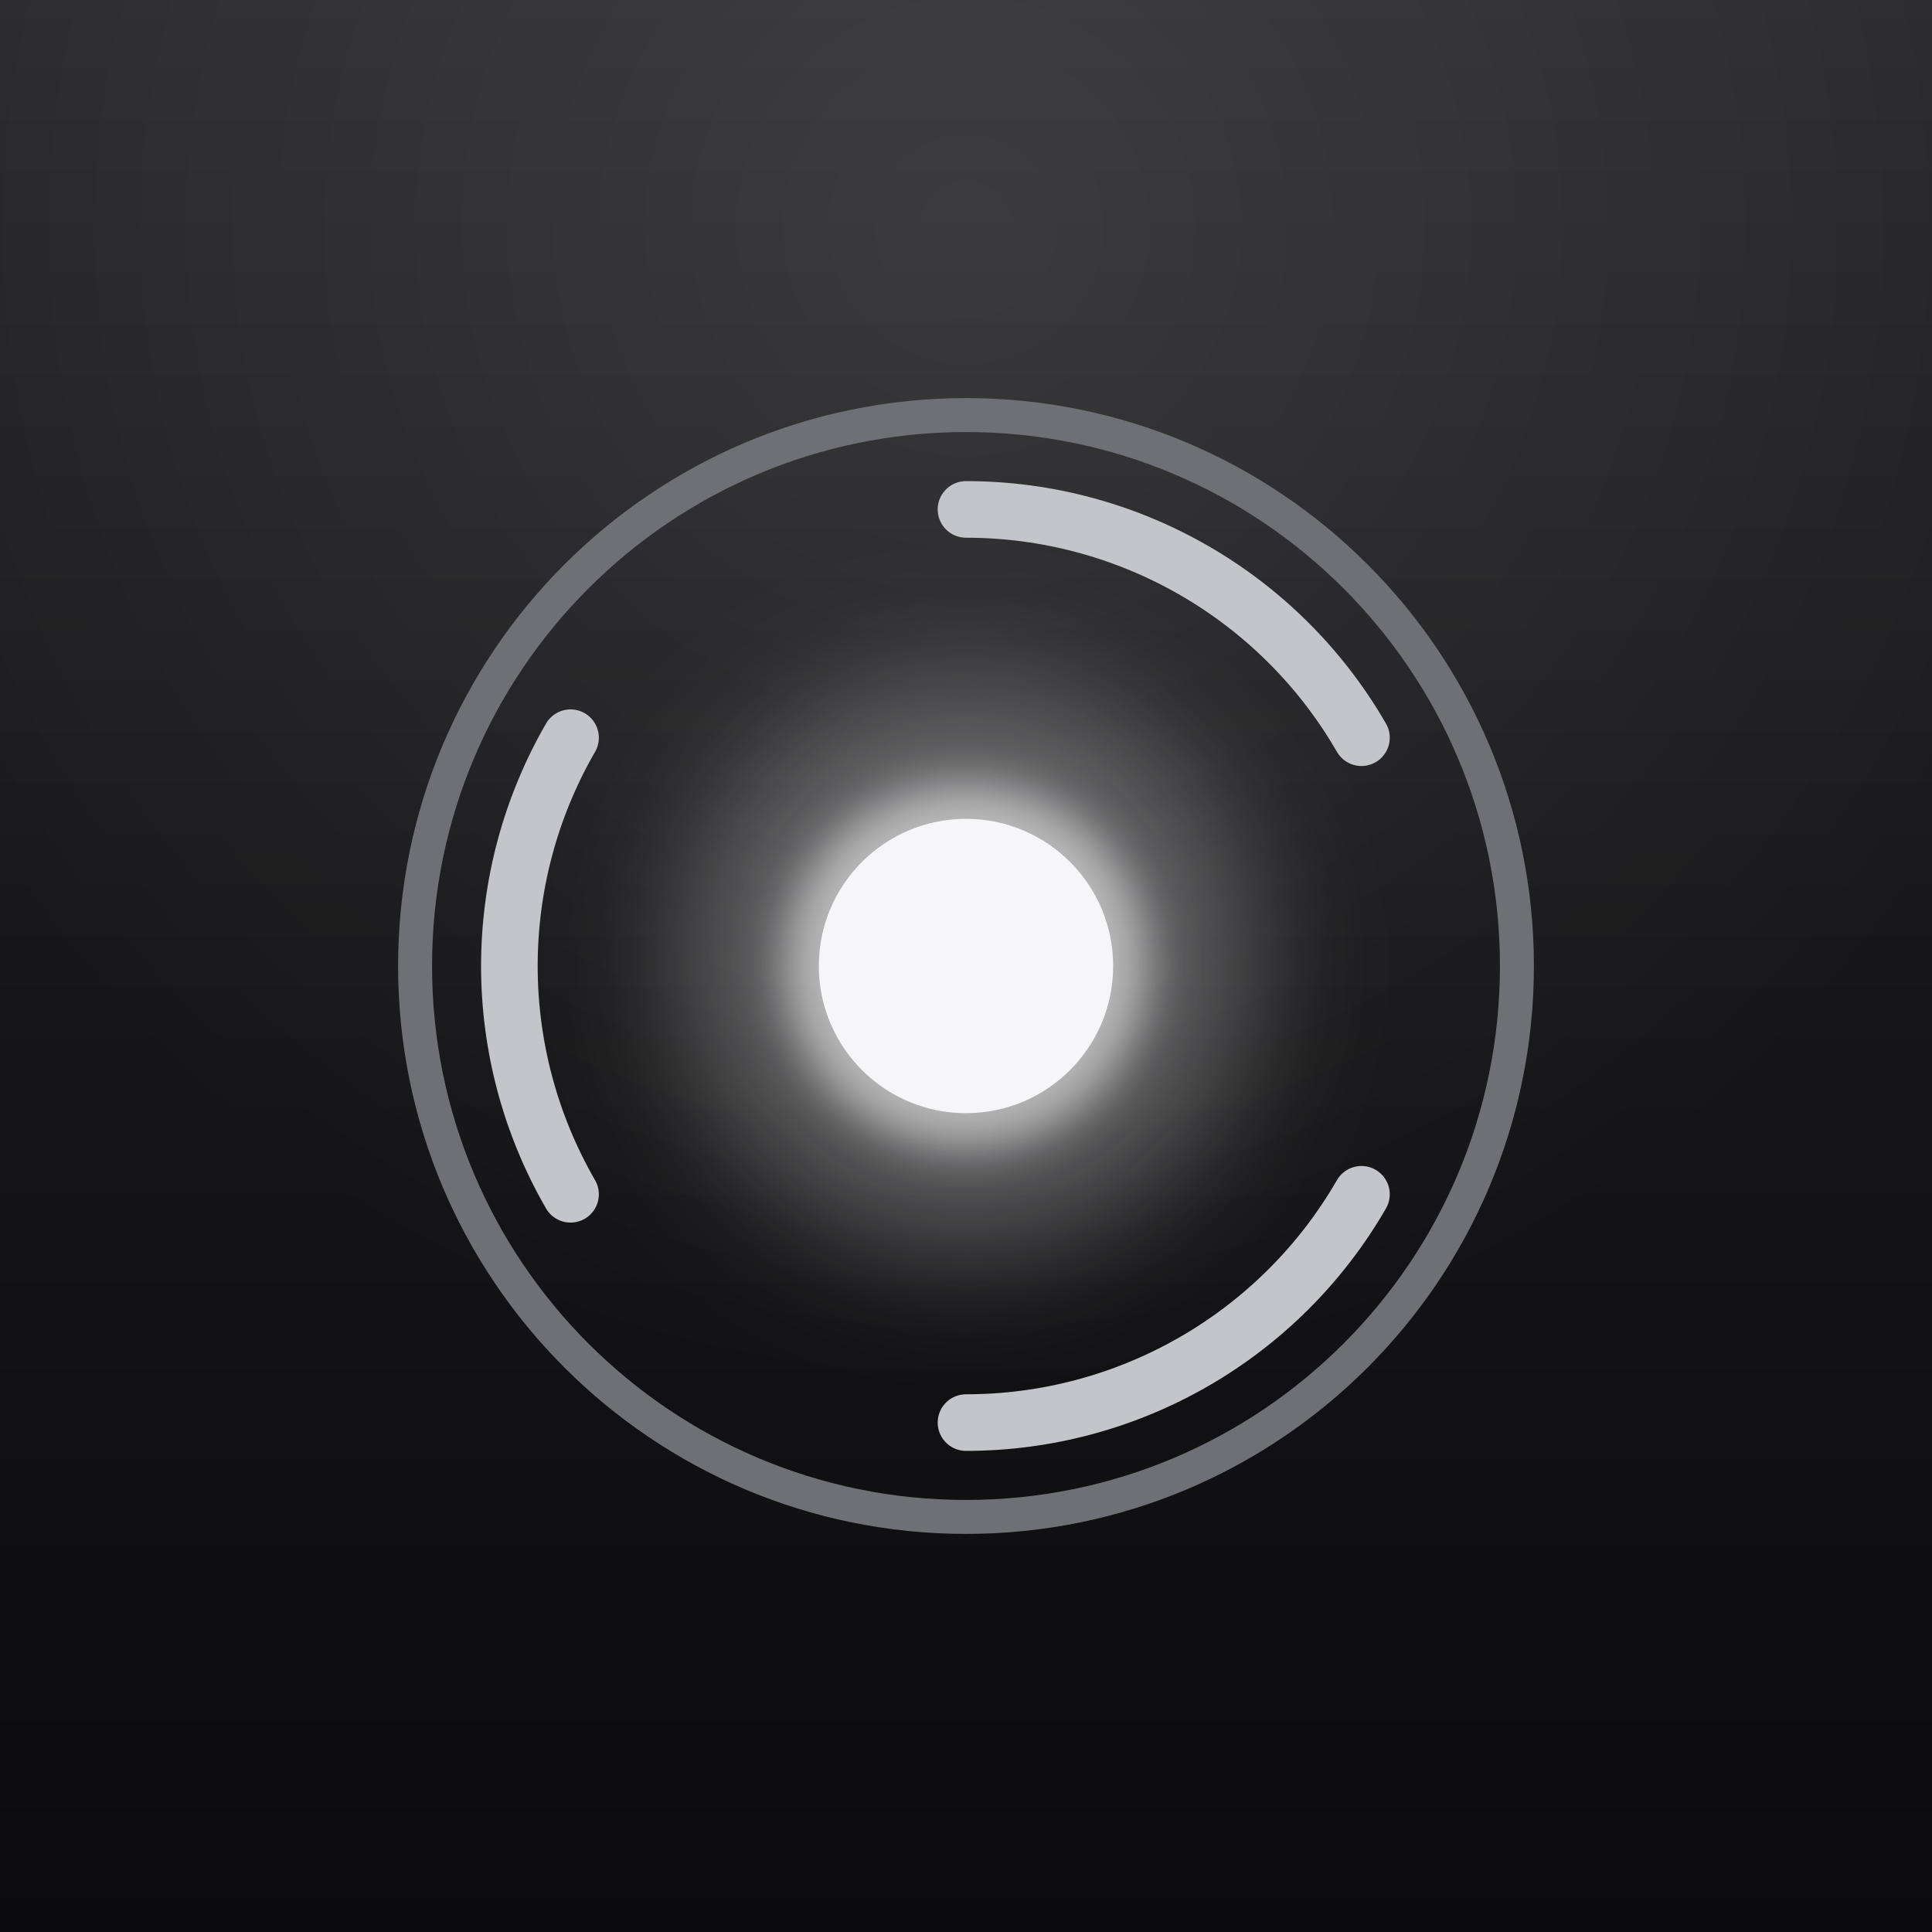
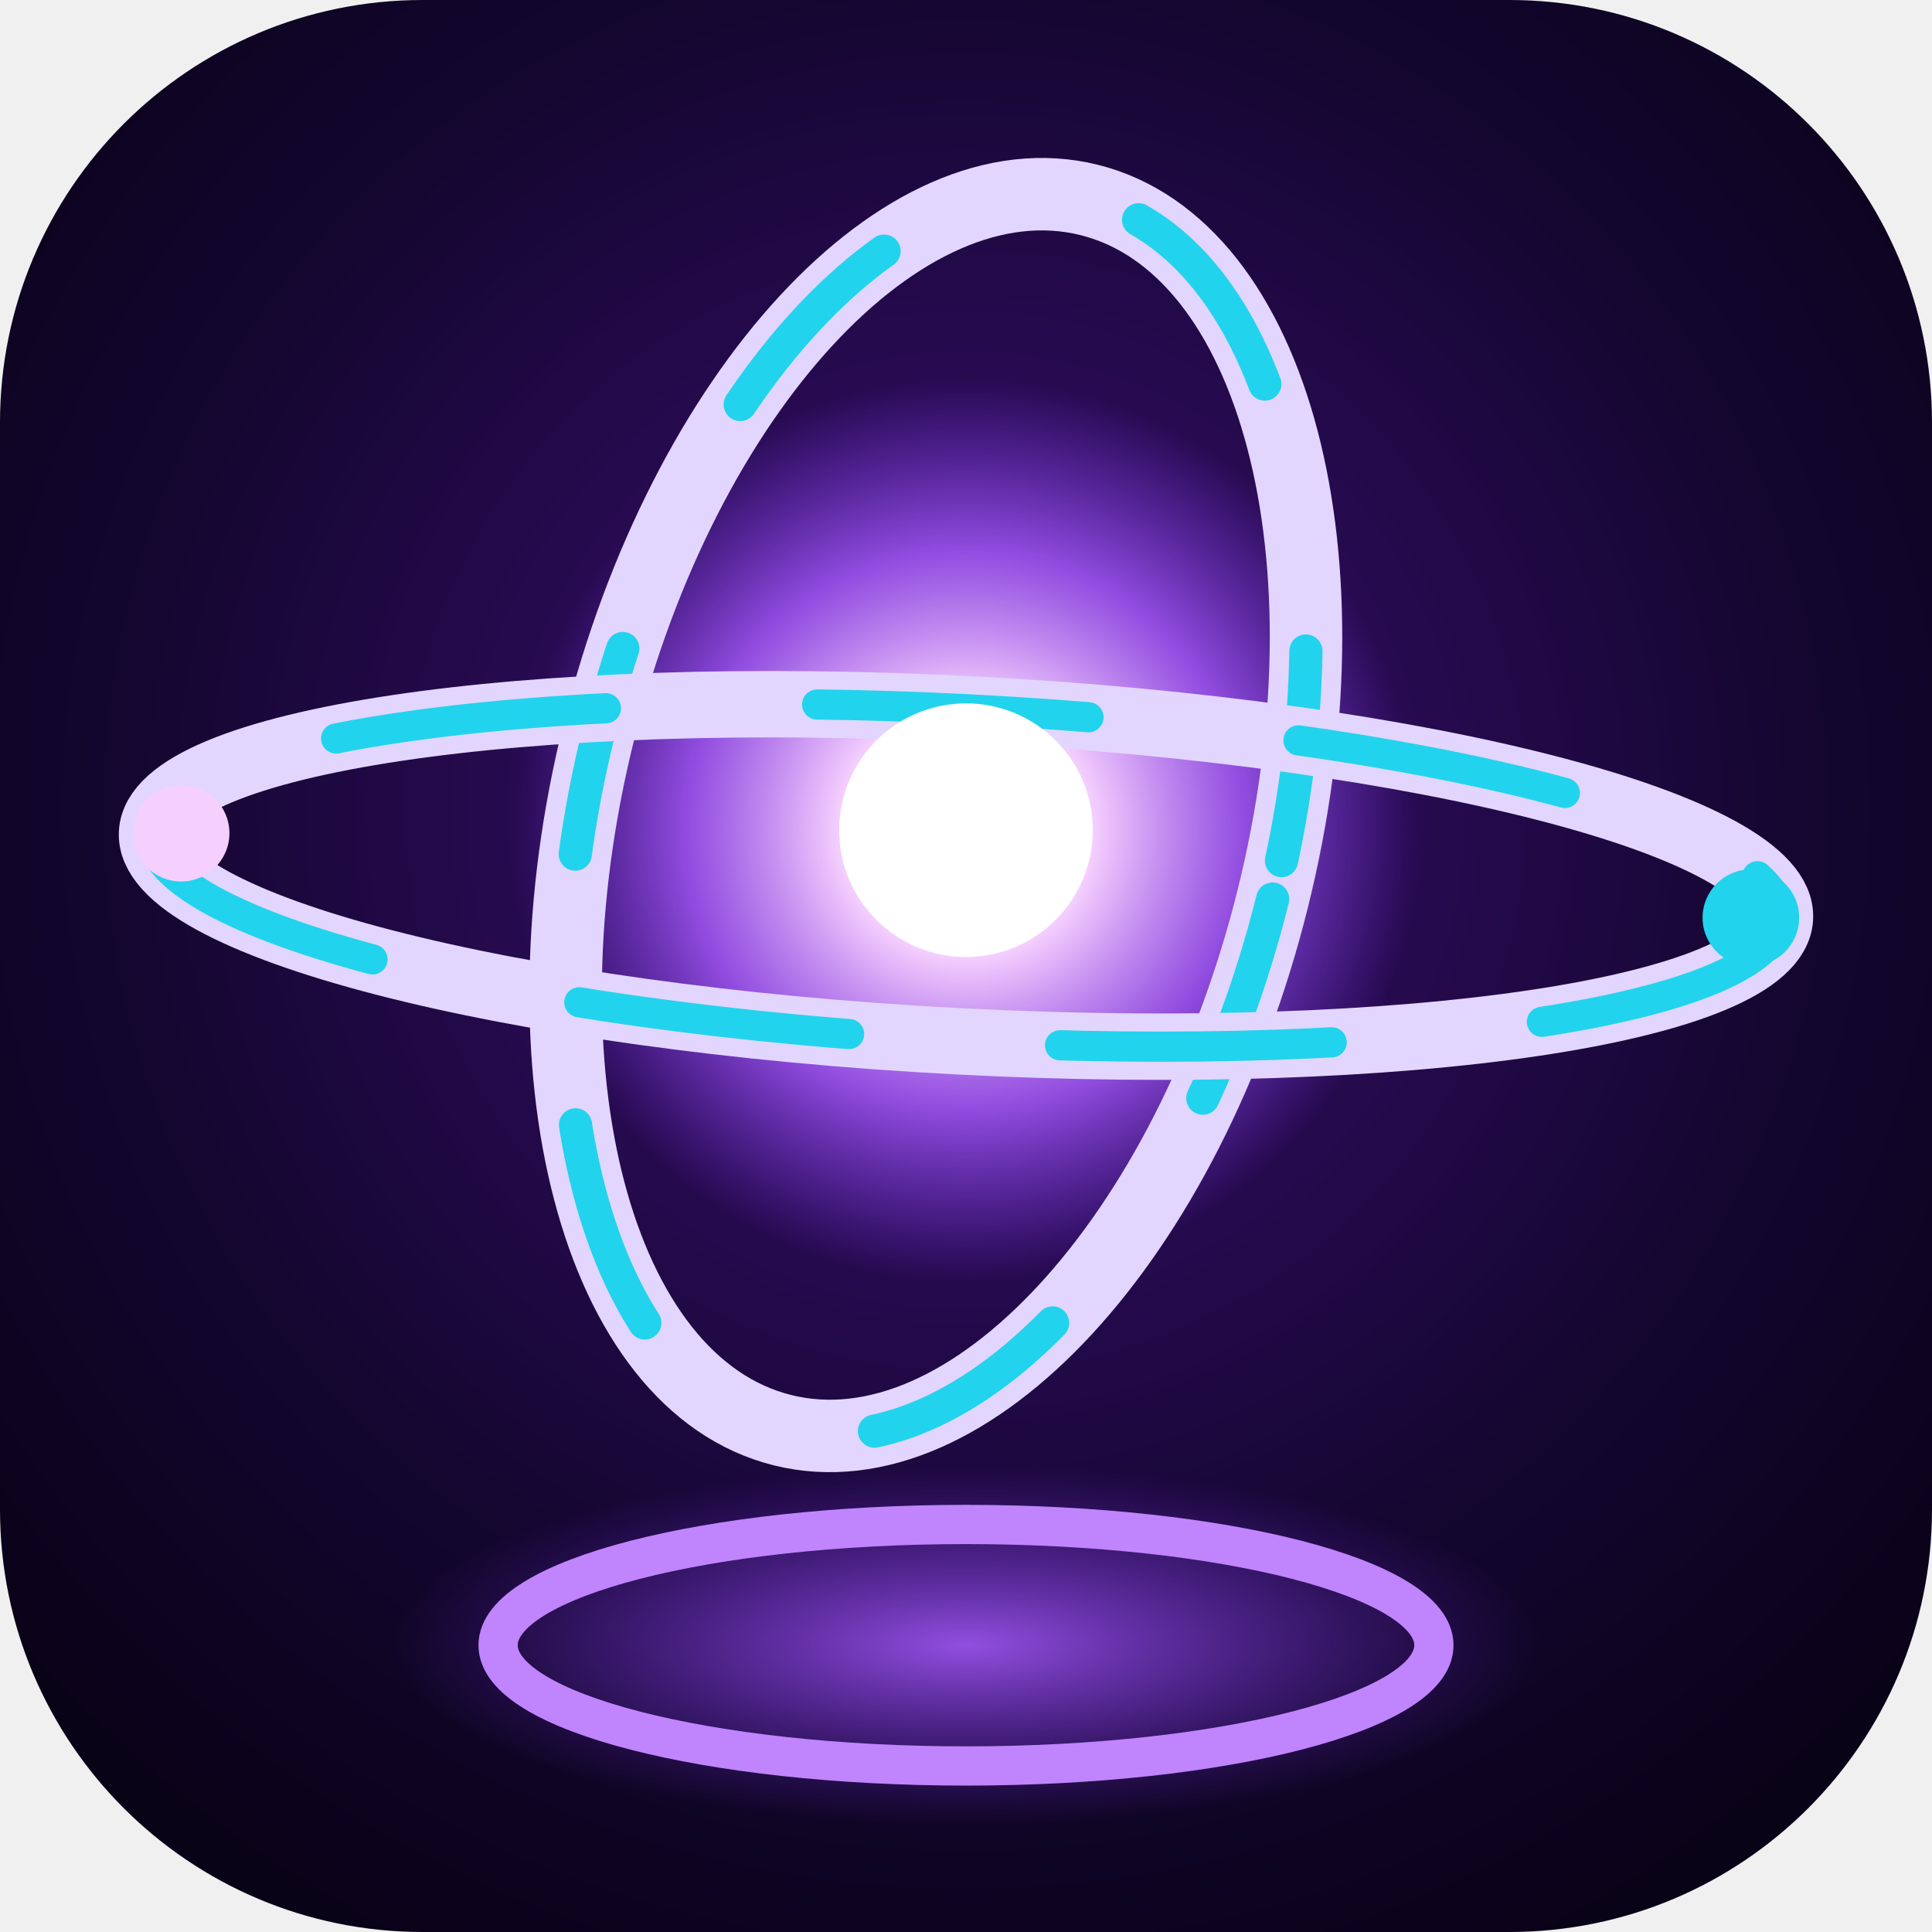
- <svg xmlns="http://www.w3.org/2000/svg" viewBox="0 0 1024 1024" width="1024" height="1024">
+ <svg xmlns="http://www.w3.org/2000/svg" width="512" height="512" viewBox="0 0 64 64">
  <defs>
-     <linearGradient id="bg" x1="0" y1="0" x2="0" y2="1">
-       <stop offset="0" stop-color="#2a2a2e" />
-       <stop offset="0.55" stop-color="#151517" />
-       <stop offset="1" stop-color="#0b0b0d" />
-     </linearGradient>
-     <radialGradient id="sheen" cx="512" cy="120" r="620" gradientUnits="userSpaceOnUse">
-       <stop offset="0" stop-color="#ffffff" stop-opacity="0.10" />
-       <stop offset="1" stop-color="#ffffff" stop-opacity="0" />
+     <radialGradient id="bg" cx=".5" cy=".42" r=".78">
+       <stop offset="0" stop-color="#3d0f75" />
+       <stop offset=".55" stop-color="#140630" />
+       <stop offset="1" stop-color="#03010a" />
    </radialGradient>
-     <filter id="glow" x="-150%" y="-150%" width="400%" height="400%">
-       <feGaussianBlur stdDeviation="34" />
-     </filter>
-     <filter id="glow2" x="-150%" y="-150%" width="400%" height="400%">
-       <feGaussianBlur stdDeviation="12" />
-     </filter>
+     <radialGradient id="core" cx=".5" cy=".5" r=".5">
+       <stop offset="0" stop-color="#fff" />
+       <stop offset=".28" stop-color="#f5d0fe" />
+       <stop offset=".62" stop-color="#a95cff" stop-opacity=".8" />
+       <stop offset="1" stop-color="#7c3aed" stop-opacity="0" />
+     </radialGradient>
+     <radialGradient id="pool" cx=".5" cy=".5" r=".5">
+       <stop offset="0" stop-color="#a95cff" stop-opacity=".85" />
+       <stop offset="1" stop-color="#6d28d9" stop-opacity="0" />
+     </radialGradient>
  </defs>
-   <rect width="1024" height="1024" fill="url(#bg)" />
-   <rect width="1024" height="1024" fill="url(#sheen)" />
-   <g id="art">
-     <circle cx="512" cy="512" r="292" fill="none" stroke="#6f7075" stroke-width="18" />
-     <path d="M512 270 A242 242 0 0 1 721.6 391" fill="none" stroke="#c4c5ca" stroke-width="30" stroke-linecap="round" />
-     <path d="M721.6 633 A242 242 0 0 1 512 754" fill="none" stroke="#c4c5ca" stroke-width="30" stroke-linecap="round" />
-     <path d="M302.4 633 A242 242 0 0 1 302.4 391" fill="none" stroke="#c4c5ca" stroke-width="30" stroke-linecap="round" />
-     <circle cx="512" cy="512" r="150" fill="#ffffff" opacity="0.30" filter="url(#glow)" />
-     <circle cx="512" cy="512" r="96" fill="#ffffff" opacity="0.55" filter="url(#glow2)" />
-     <circle cx="512" cy="512" r="78" fill="#f6f6f8" />
+   <rect width="64" height="64" rx="14" fill="url(#bg)" />
+   <ellipse cx="32" cy="54.5" rx="19" ry="6" fill="url(#pool)" />
+   <ellipse cx="32" cy="54.5" rx="15.5" ry="4" fill="none" stroke="#c084fc" stroke-width="1.3" />
+   <circle cx="32" cy="27.5" r="15" fill="url(#core)" />
+   <g fill="none" stroke-linecap="round">
+     <ellipse cx="31" cy="27" rx="11.5" ry="21" transform="rotate(14 31 27)" stroke="#e2d6ff" stroke-width="2.4" />
+     <ellipse cx="31" cy="27" rx="11.5" ry="21" transform="rotate(14 31 27)" stroke="#22d3ee" stroke-width="1.1" stroke-dasharray="7 9" />
+     <ellipse cx="32" cy="29" rx="27" ry="5.5" transform="rotate(3 32 29)" stroke="#e2d6ff" stroke-width="2.2" />
+     <ellipse cx="32" cy="29" rx="27" ry="5.5" transform="rotate(3 32 29)" stroke="#22d3ee" stroke-width="1" stroke-dasharray="9 7" />
  </g>
+   <circle cx="32" cy="27.5" r="4.2" fill="#fff" />
+   <circle cx="6" cy="27.6" r="1.6" fill="#f5d0fe" />
+   <circle cx="58" cy="30.4" r="1.6" fill="#22d3ee" />
</svg>
